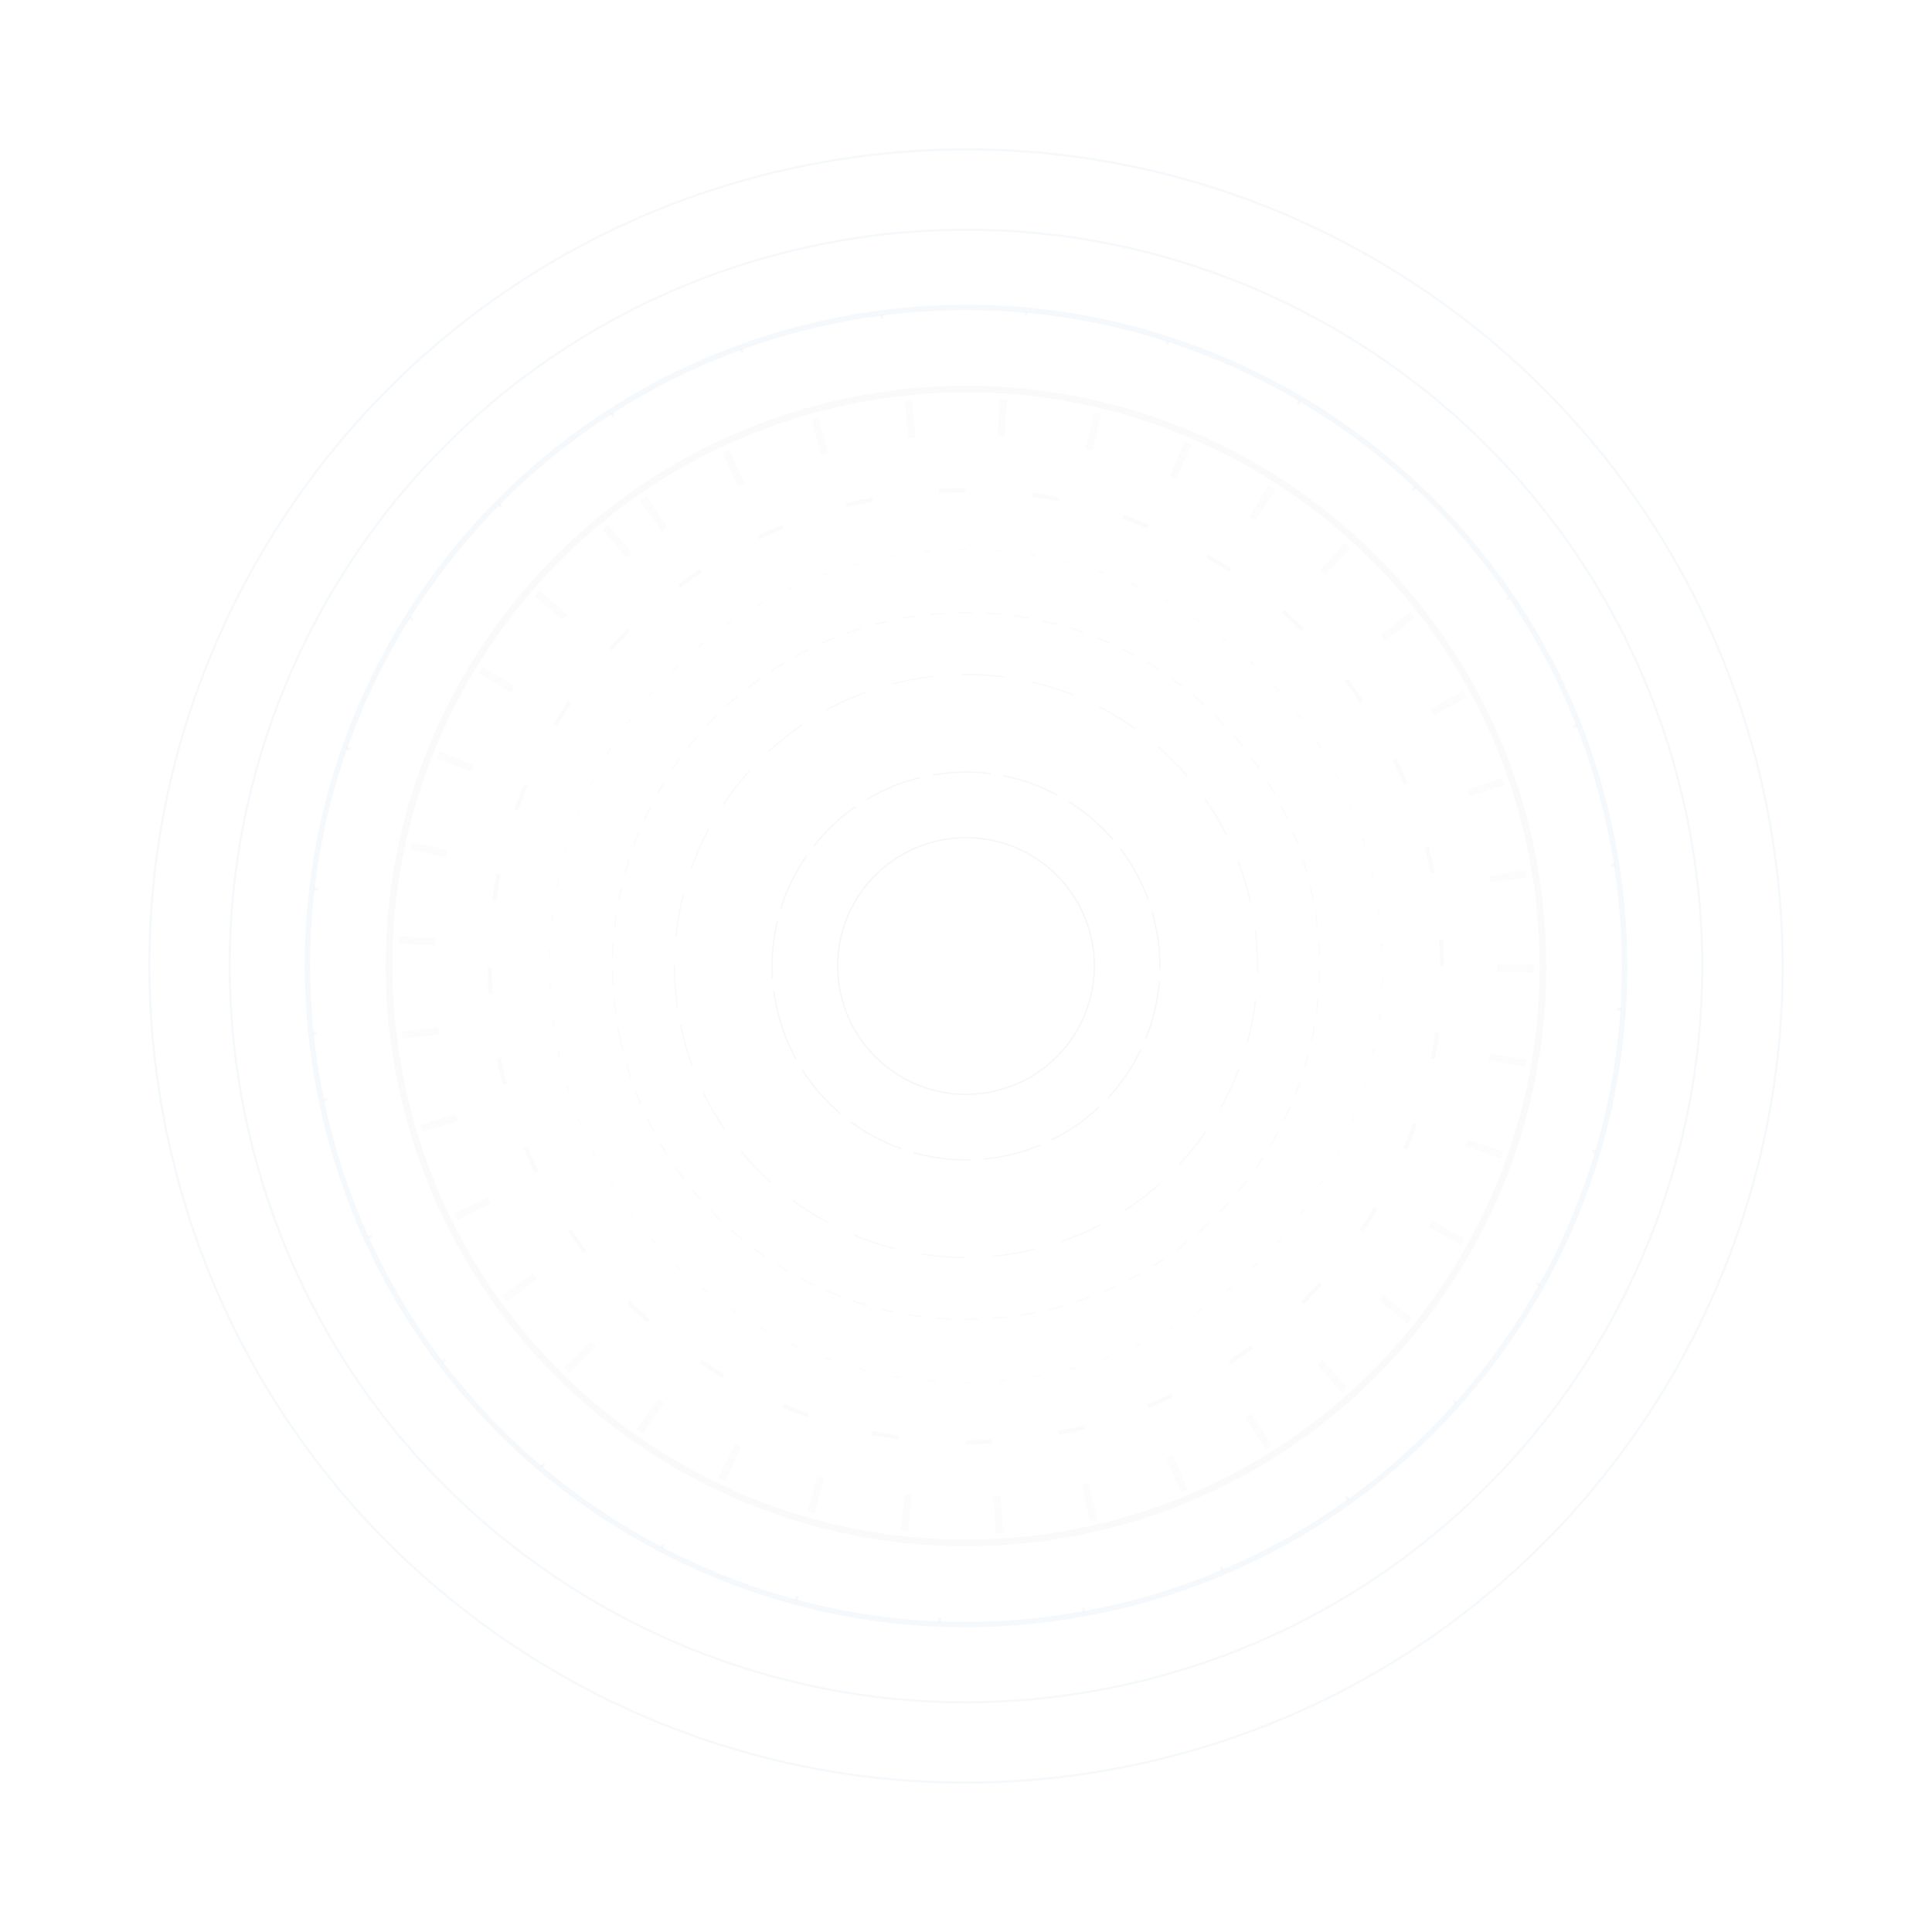
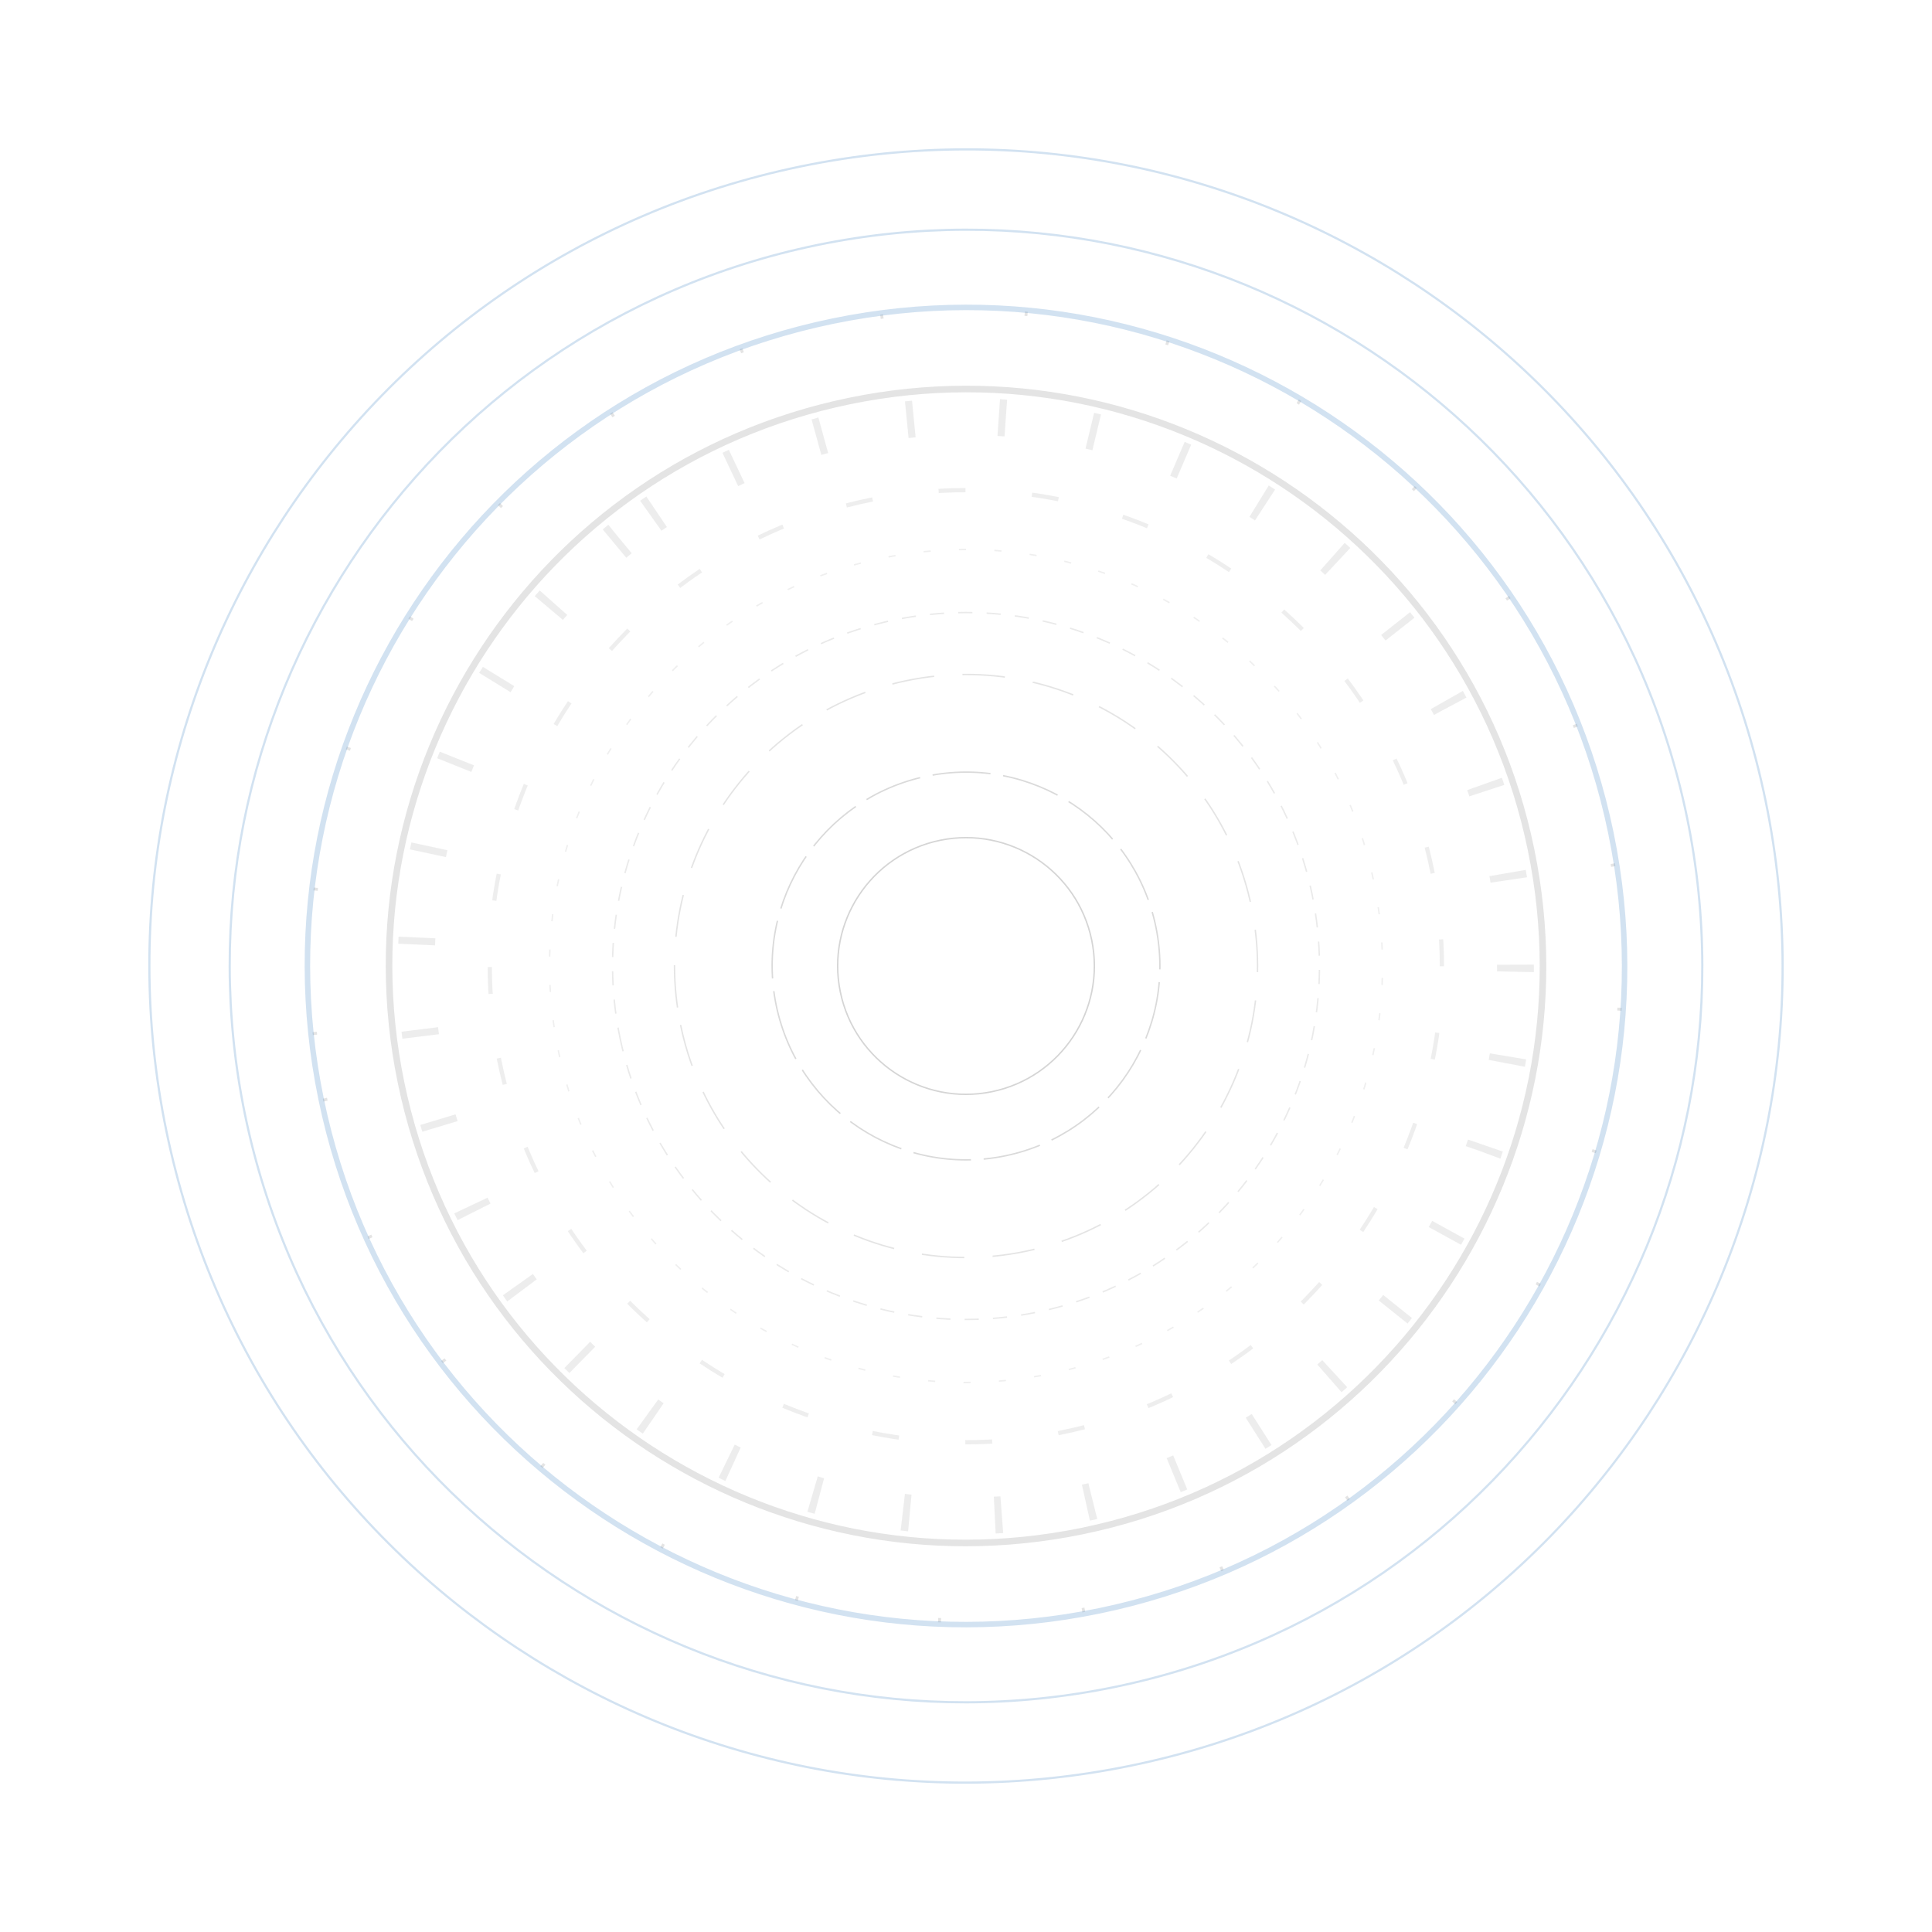
<svg xmlns="http://www.w3.org/2000/svg" width="1257" height="1257" viewBox="0 0 1257 1257" fill="none">
-   <g opacity="0.2">
-     <circle opacity="0.3" cx="377.473" cy="377.473" r="375.33" transform="matrix(-0.979341 0.202216 0.202216 0.979341 921.857 182.493)" stroke="#A5A5A5" stroke-width="4.285" />
-     <circle opacity="0.8" cx="83.96" cy="83.96" r="83.499" transform="matrix(-0.979341 0.202216 0.202216 0.979341 693.755 529.294)" stroke="#CACACA" stroke-width="0.922" />
-     <circle opacity="0.7" cx="126.581" cy="126.581" r="126.12" transform="matrix(-0.979341 0.202216 0.202216 0.979341 726.885 478.935)" stroke="#CACACA" stroke-width="0.922" stroke-linecap="square" stroke-dasharray="36.88 9.22" />
-     <circle opacity="0.4" cx="230.389" cy="230.389" r="229.928" transform="matrix(-0.979341 0.202216 0.202216 0.979341 807.551 356.28)" stroke="#CACACA" stroke-width="0.922" stroke-dasharray="9.22 9.22" />
-     <circle opacity="0.5" cx="190.099" cy="190.099" r="189.638" transform="matrix(-0.979341 0.202216 0.202216 0.979341 776.249 403.885)" stroke="#CACACA" stroke-width="0.922" stroke-dasharray="27.66 18.44" />
-     <circle opacity="0.3" cx="271.383" cy="271.383" r="270.922" transform="matrix(-0.979341 0.202216 0.202216 0.979341 839.412 307.843)" stroke="#CACACA" stroke-width="0.922" stroke-dasharray="4.61 18.44" />
-     <circle opacity="0.3" cx="427.354" cy="427.354" r="425.971" transform="matrix(-0.979341 0.202216 0.202216 0.979341 960.621 123.555)" stroke="#CACACA" stroke-width="2.766" stroke-dasharray="1.84 92.2" />
-     <circle opacity="0.5" cx="311.068" cy="311.068" r="309.685" transform="matrix(-0.980301 0.197511 0.197511 0.980301 871.9 262.258)" stroke="#DEDEDE" stroke-width="2.766" stroke-linecap="square" stroke-dasharray="14.75 46.1" />
-     <circle opacity="0.3" cx="369.594" cy="369.594" r="357.608" transform="matrix(-0.62932 -0.777146 -0.777146 0.62932 1148.22 683.271)" stroke="#C4C4C4" stroke-width="23.972" stroke-dasharray="4.61 55.32" />
-     <circle opacity="0.3" cx="427.354" cy="427.354" r="425.971" transform="matrix(-0.979341 0.202216 0.202216 0.979341 960.718 123.42)" stroke="#CACACA" stroke-width="2.766" stroke-dasharray="1.84 92.2" />
-     <circle opacity="0.2" cx="430.202" cy="430.202" r="428.417" transform="matrix(-0.979341 0.202216 0.202216 0.979341 962.821 120.192)" stroke="#206FBA" stroke-width="3.571" />
-     <circle opacity="0.2" cx="479.677" cy="479.677" r="478.963" transform="matrix(-0.979341 0.202216 0.202216 0.979341 1001.27 61.7347)" stroke="#206FBA" stroke-width="1.428" />
-     <circle opacity="0.2" cx="531.925" cy="531.925" r="531.211" transform="matrix(-0.979341 0.202216 0.202216 0.979341 1041.87 0)" stroke="#206FBA" stroke-width="1.428" />
-   </g>
+   <circle opacity="0.3" cx="377.473" cy="377.473" r="375.33" transform="matrix(-0.979341 0.202216 0.202216 0.979341 921.857 182.493)" stroke="#A5A5A5" stroke-width="4.285" />
+   <circle opacity="0.8" cx="83.96" cy="83.96" r="83.499" transform="matrix(-0.979341 0.202216 0.202216 0.979341 693.755 529.294)" stroke="#CACACA" stroke-width="0.922" />
+   <circle opacity="0.7" cx="126.581" cy="126.581" r="126.12" transform="matrix(-0.979341 0.202216 0.202216 0.979341 726.885 478.935)" stroke="#CACACA" stroke-width="0.922" stroke-linecap="square" stroke-dasharray="36.88 9.22" />
+   <circle opacity="0.4" cx="230.389" cy="230.389" r="229.928" transform="matrix(-0.979341 0.202216 0.202216 0.979341 807.551 356.28)" stroke="#CACACA" stroke-width="0.922" stroke-dasharray="9.22 9.22" />
+   <circle opacity="0.5" cx="190.099" cy="190.099" r="189.638" transform="matrix(-0.979341 0.202216 0.202216 0.979341 776.249 403.885)" stroke="#CACACA" stroke-width="0.922" stroke-dasharray="27.66 18.44" />
+   <circle opacity="0.3" cx="271.383" cy="271.383" r="270.922" transform="matrix(-0.979341 0.202216 0.202216 0.979341 839.412 307.843)" stroke="#CACACA" stroke-width="0.922" stroke-dasharray="4.61 18.44" />
+   <circle opacity="0.3" cx="427.354" cy="427.354" r="425.971" transform="matrix(-0.979341 0.202216 0.202216 0.979341 960.621 123.555)" stroke="#CACACA" stroke-width="2.766" stroke-dasharray="1.84 92.2" />
+   <circle opacity="0.5" cx="311.068" cy="311.068" r="309.685" transform="matrix(-0.980301 0.197511 0.197511 0.980301 871.9 262.258)" stroke="#DEDEDE" stroke-width="2.766" stroke-linecap="square" stroke-dasharray="14.75 46.1" />
+   <circle opacity="0.3" cx="369.594" cy="369.594" r="357.608" transform="matrix(-0.62932 -0.777146 -0.777146 0.62932 1148.22 683.271)" stroke="#C4C4C4" stroke-width="23.972" stroke-dasharray="4.61 55.32" />
+   <circle opacity="0.3" cx="427.354" cy="427.354" r="425.971" transform="matrix(-0.979341 0.202216 0.202216 0.979341 960.718 123.42)" stroke="#CACACA" stroke-width="2.766" stroke-dasharray="1.84 92.2" />
+   <circle opacity="0.2" cx="430.202" cy="430.202" r="428.417" transform="matrix(-0.979341 0.202216 0.202216 0.979341 962.821 120.192)" stroke="#206FBA" stroke-width="3.571" />
+   <circle opacity="0.2" cx="479.677" cy="479.677" r="478.963" transform="matrix(-0.979341 0.202216 0.202216 0.979341 1001.27 61.7347)" stroke="#206FBA" stroke-width="1.428" />
+   <circle opacity="0.2" cx="531.925" cy="531.925" r="531.211" transform="matrix(-0.979341 0.202216 0.202216 0.979341 1041.87 0)" stroke="#206FBA" stroke-width="1.428" />
</svg>
